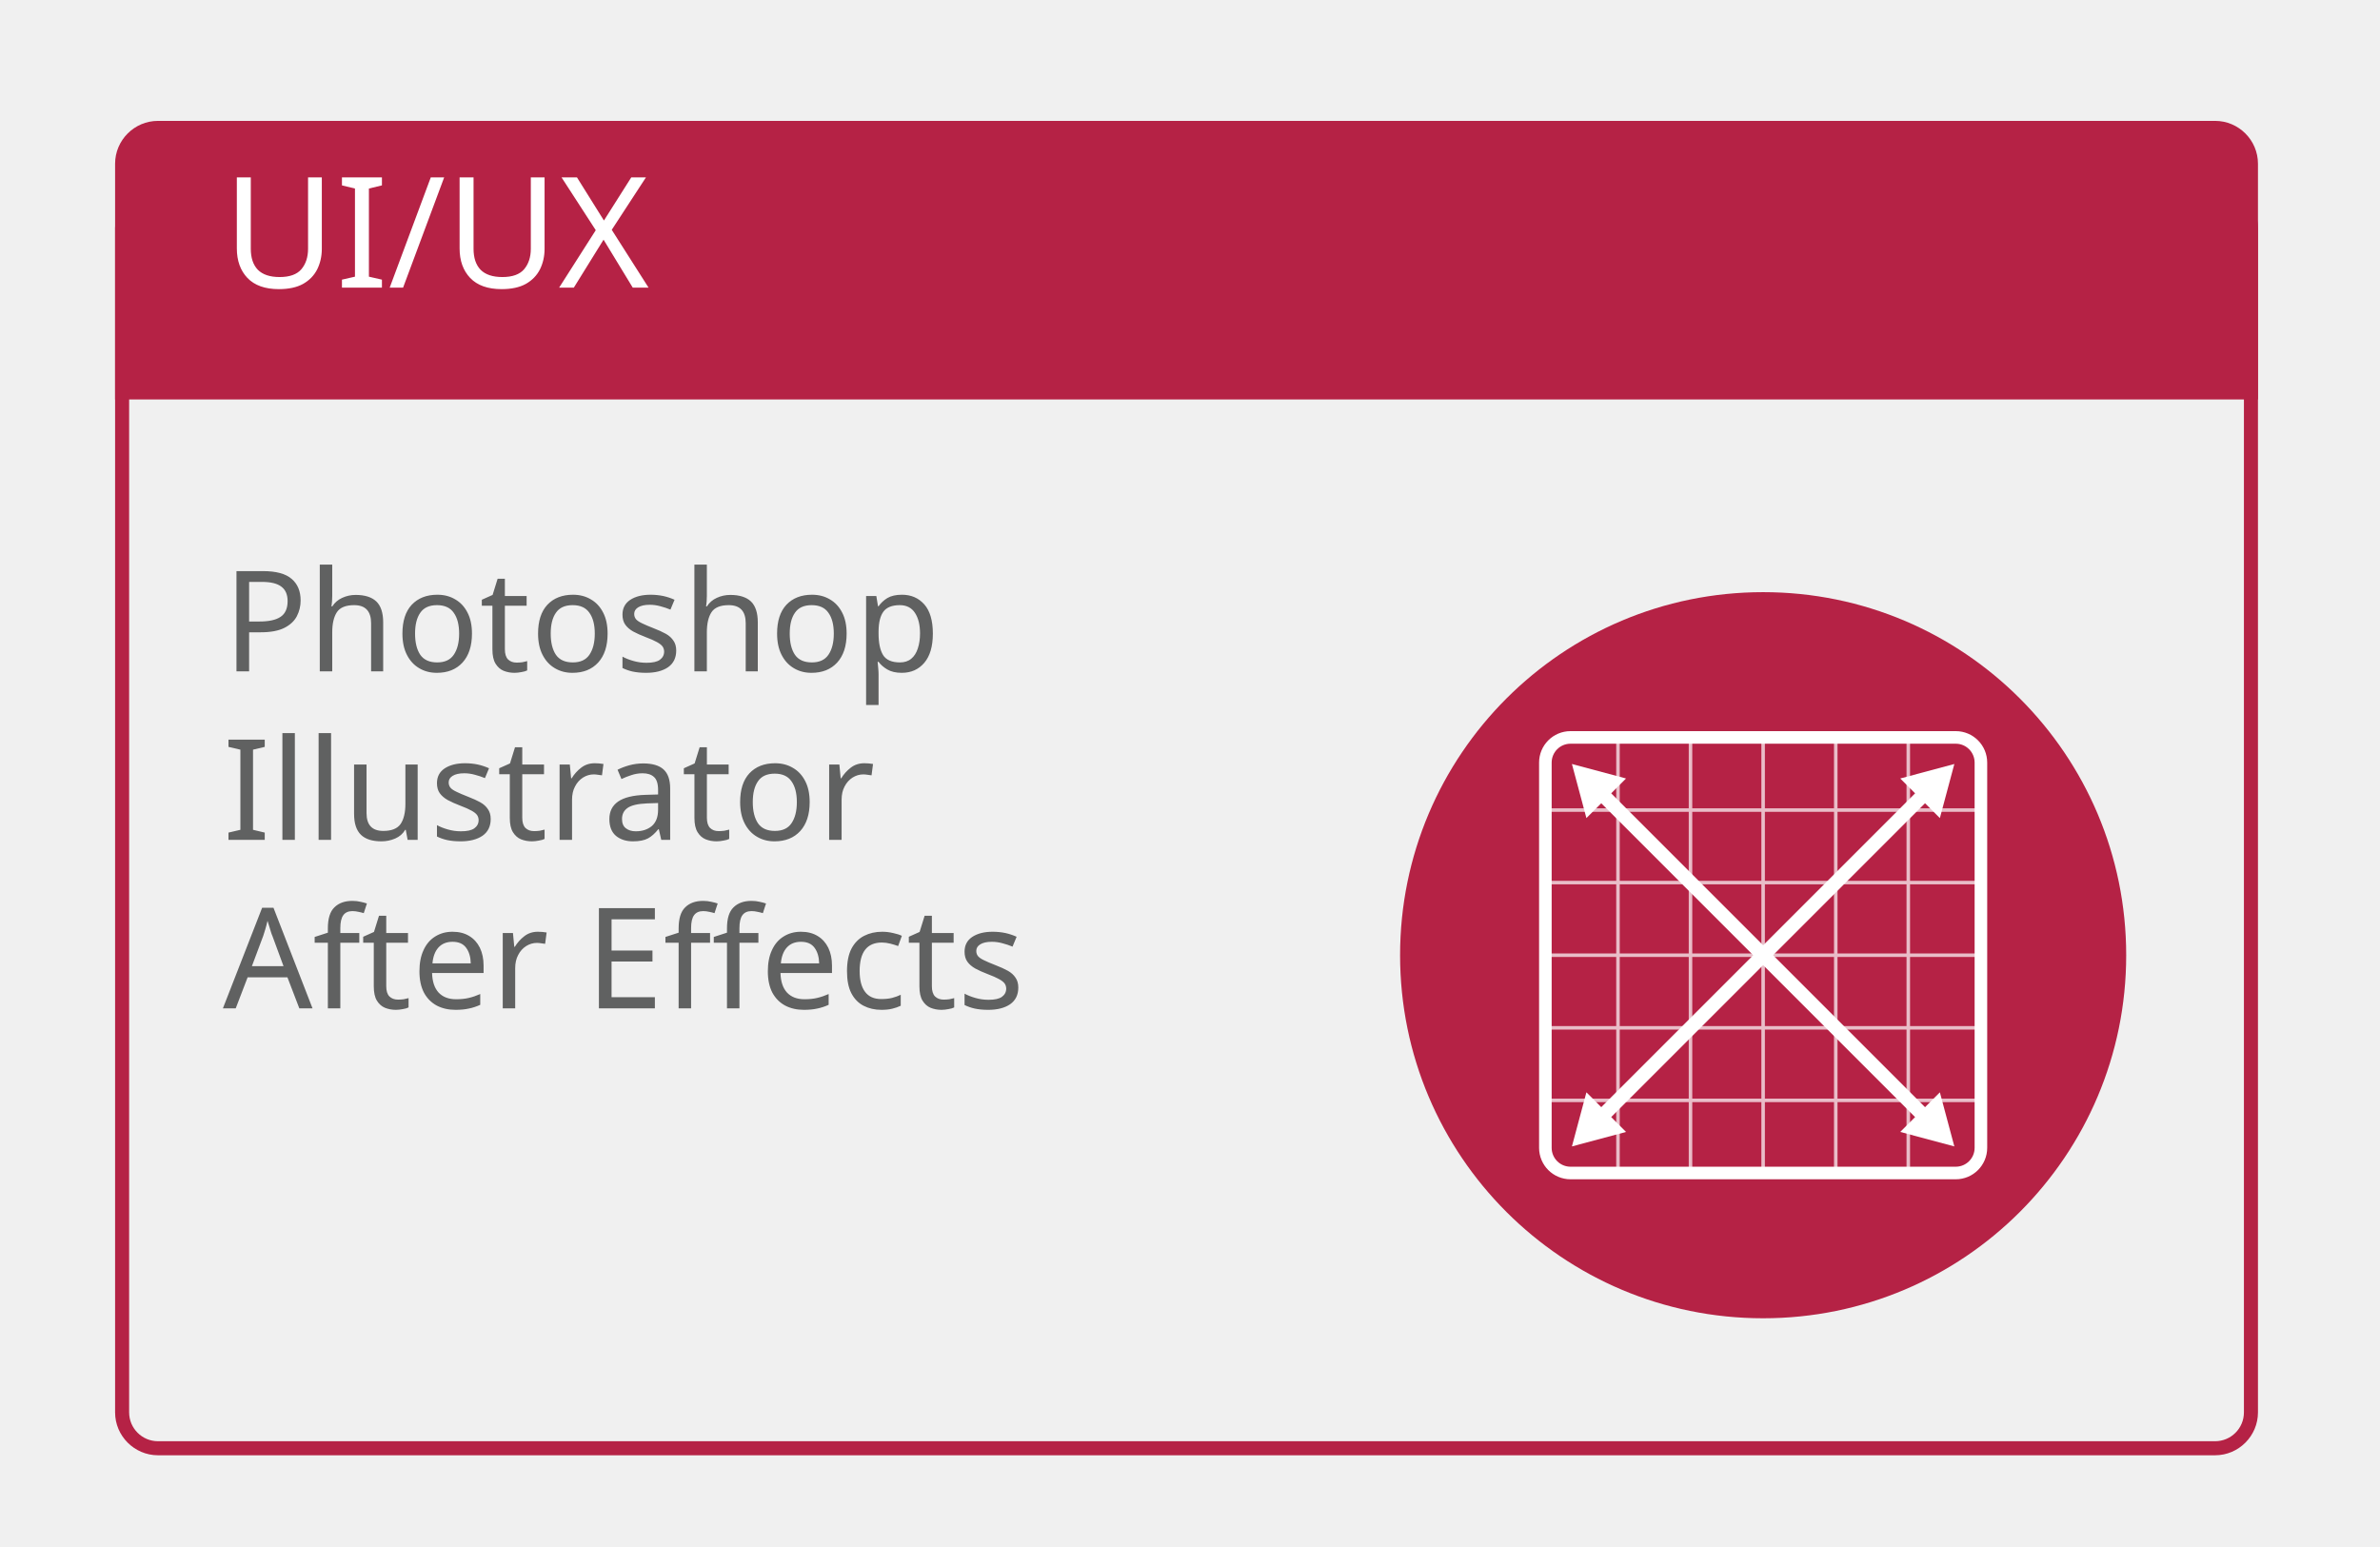
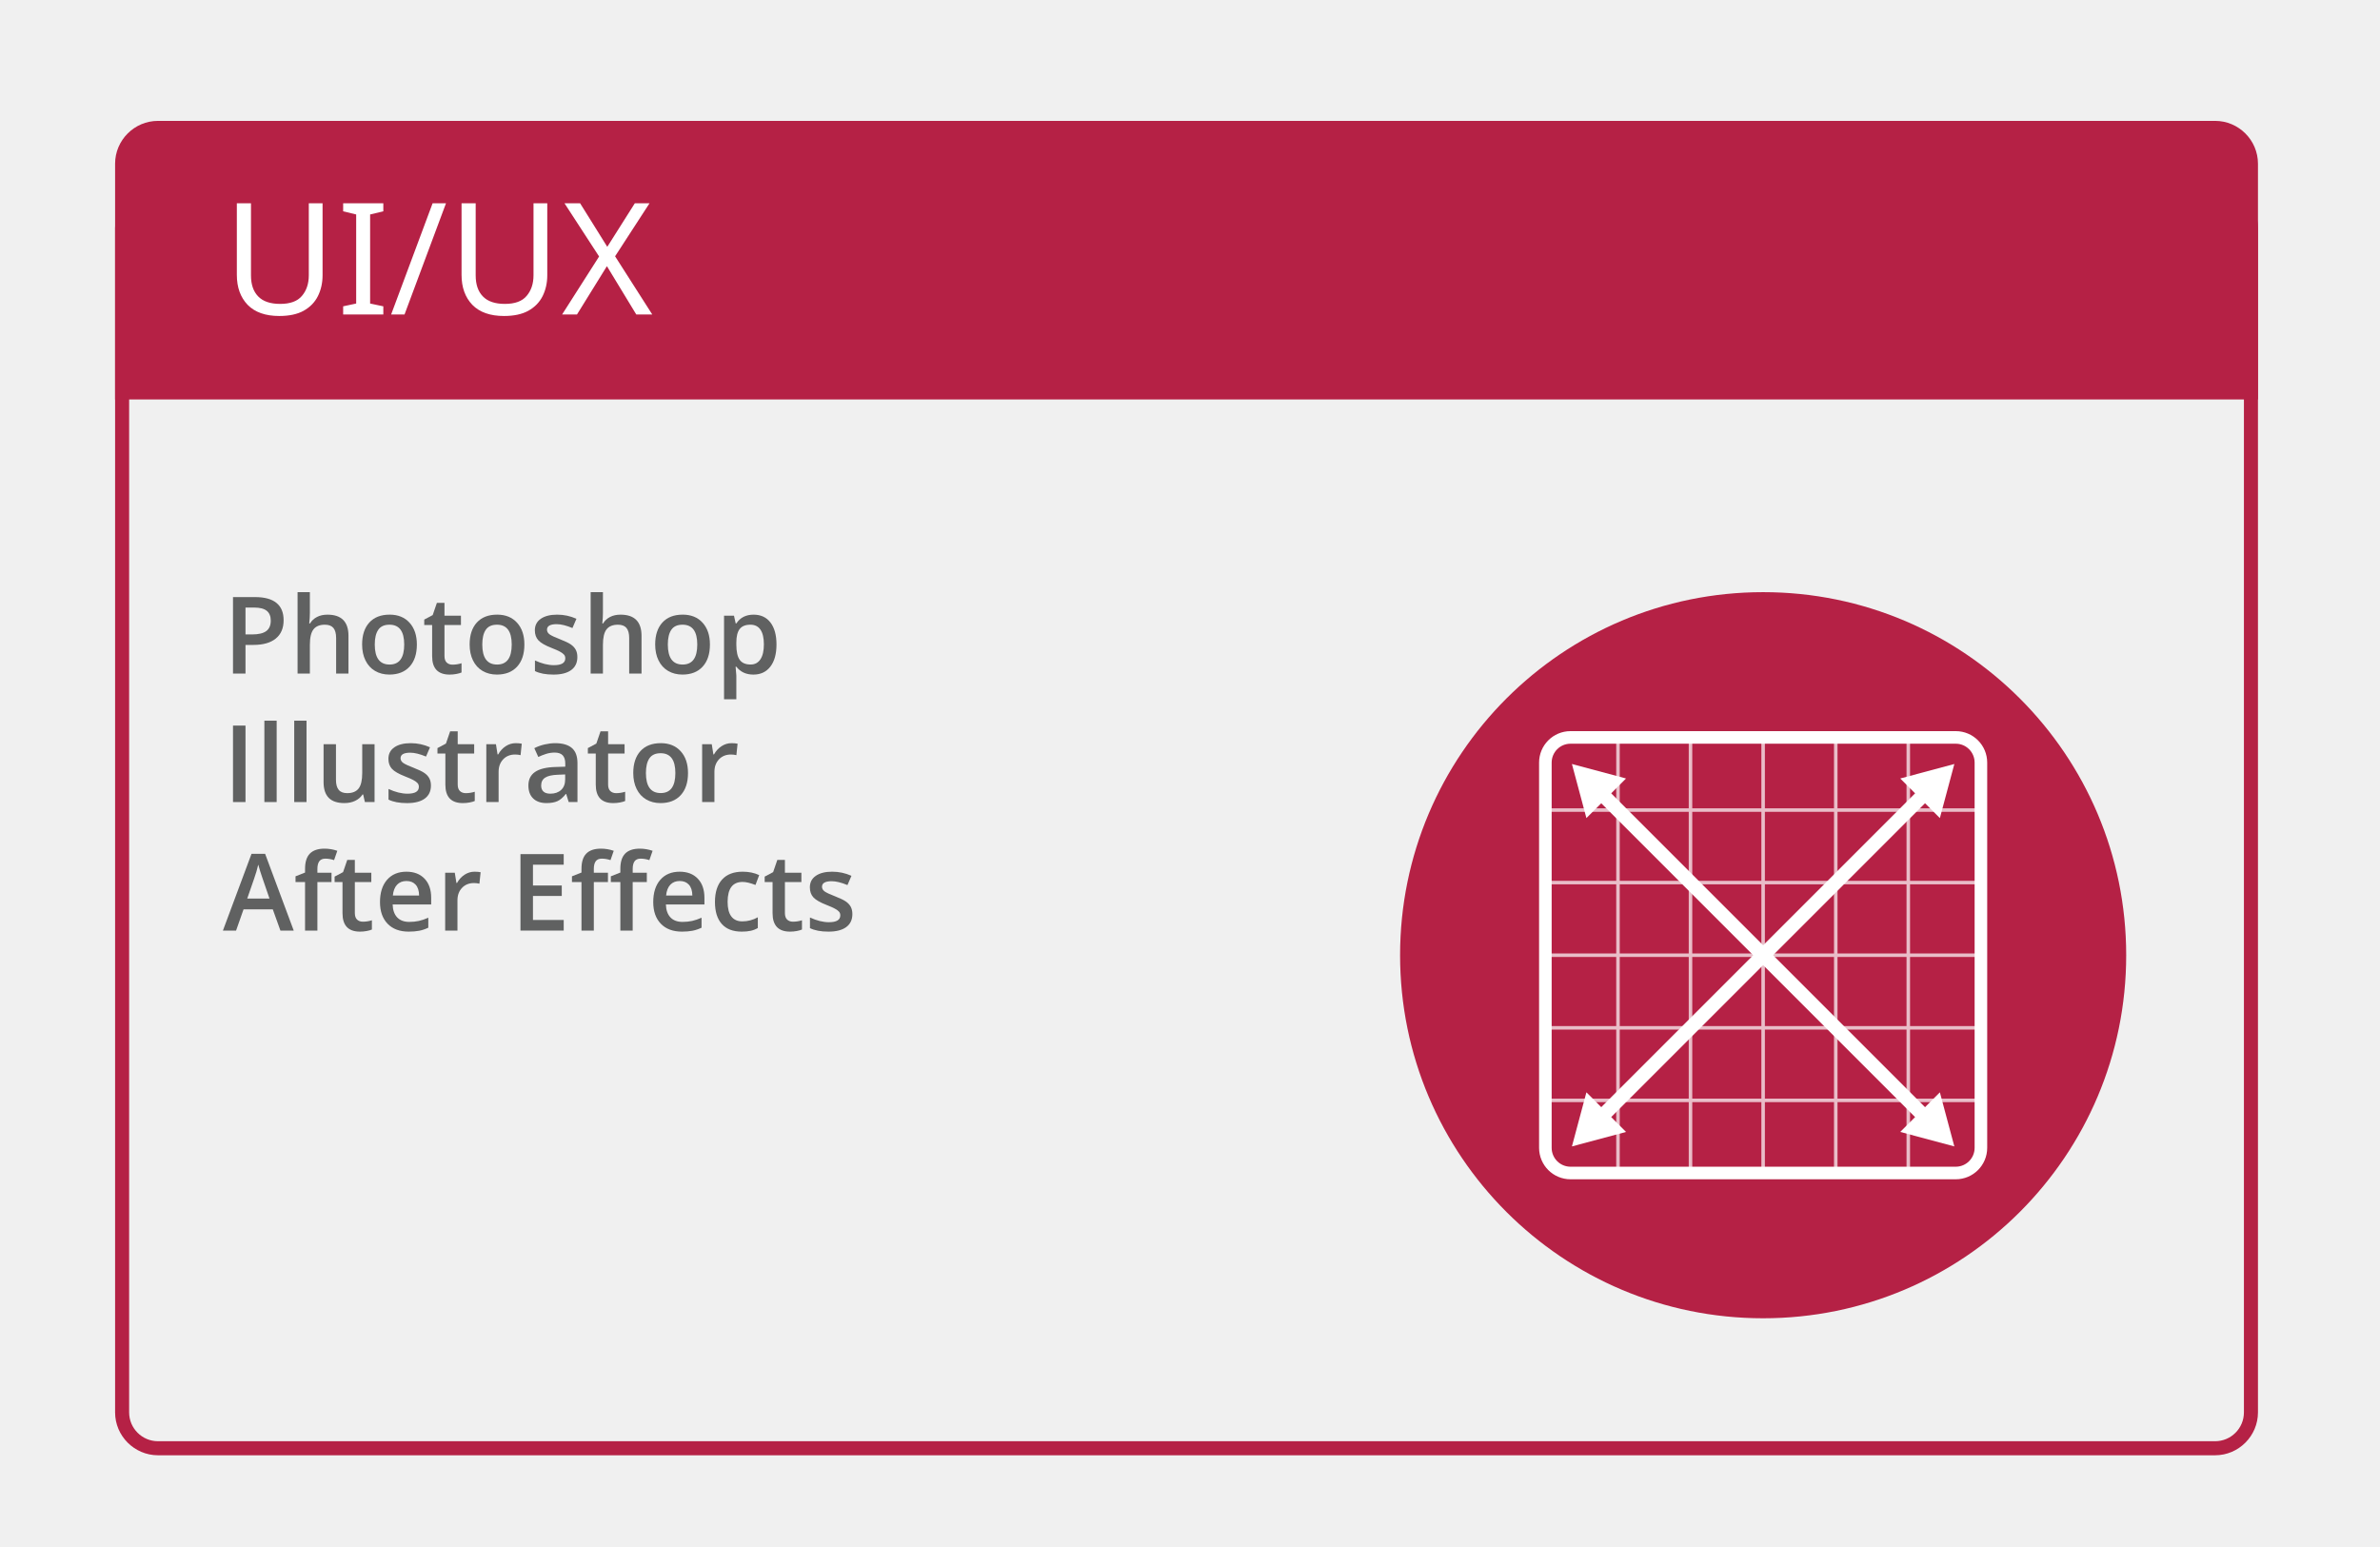
<svg xmlns="http://www.w3.org/2000/svg" xmlns:xlink="http://www.w3.org/1999/xlink" version="1.1" x="0px" y="0px" width="200px" height="130px" viewBox="0 0 200 130" enable-background="new 0 0 200 130" xml:space="preserve">
  <g id="Layer_1">
    <g>
      <g>
-         <path fill="#B52245" d="M186.145,16.74c1.335,0,2.42,1.087,2.42,2.422v99.526c0,1.336-1.085,2.423-2.42,2.423H13.274     c-1.335,0-2.422-1.087-2.422-2.423V19.162c0-1.335,1.086-2.422,2.422-2.422H186.145 M186.145,15.561H13.274     c-1.98,0-3.602,1.62-3.602,3.602v99.526c0,1.979,1.622,3.603,3.602,3.603h172.87c1.98,0,3.601-1.623,3.601-3.603V19.162     C189.745,17.181,188.125,15.561,186.145,15.561L186.145,15.561z" />
+         <path fill="#B52145" d="M186.145,16.74c1.335,0,2.42,1.087,2.42,2.422v99.526c0,1.336-1.085,2.423-2.42,2.423H13.274     c-1.335,0-2.422-1.087-2.422-2.423V19.162c0-1.335,1.086-2.422,2.422-2.422H186.145 M186.145,15.561H13.274     c-1.98,0-3.602,1.62-3.602,3.602v99.526c0,1.979,1.622,3.603,3.602,3.603h172.87c1.98,0,3.601-1.623,3.601-3.603V19.162     C189.745,17.181,188.125,15.561,186.145,15.561L186.145,15.561z" />
      </g>
-       <path fill="#B52245" d="M186.145,10.158H13.274c-1.98,0-3.602,1.62-3.602,3.603v14.404v1.803v3.602h3.602h172.87h3.601v-3.602    v-1.803V13.761C189.745,11.778,188.125,10.158,186.145,10.158z" />
+       <path fill="#B52145" d="M186.145,10.158H13.274c-1.98,0-3.602,1.62-3.602,3.603v14.404v1.803v3.602h3.602h172.87h3.601v-3.602    v-1.803V13.761C189.745,11.778,188.125,10.158,186.145,10.158z" />
      <g>
        <rect x="18.732" y="16.474" fill="none" width="133.13" height="14.796" />
-         <text transform="matrix(1 0 0 1 18.7314 24.1719)" fill="#FFFFFF" font-family="'Rokkitt-Bold'" font-size="12.98">UI/UX</text>
+         <text transform="matrix(1 0 0 1 18.7314 26.4287)" fill="#FFFFFF" font-family="'OpenSans-Semibold'" font-size="13.097">UI/UX</text>
      </g>
      <g>
-         <rect x="18.732" y="49.76" fill="none" width="85.054" height="62.867" />
-         <text transform="matrix(1 0 0 1 18.7314 56.415)">
-           <tspan x="0" y="0" fill="#606161" font-family="'Rokkitt'" font-size="11.8">Photoshop</tspan>
-           <tspan x="0" y="14.16" fill="#606161" font-family="'Rokkitt'" font-size="11.8">Illustrator</tspan>
-           <tspan x="0" y="28.32" fill="#606161" font-family="'Rokkitt'" font-size="11.8">After Effects</tspan>
-         </text>
+         <g>
+           <path fill="#606161" d="M23.833,52.117c0,0.671-0.22,1.186-0.659,1.543s-1.065,0.535-1.876,0.535H20.63V56.6h-1.05v-6.425h1.85      c0.803,0,1.404,0.164,1.804,0.492C23.634,50.995,23.833,51.479,23.833,52.117z M20.63,53.313h0.558      c0.539,0,0.935-0.094,1.187-0.281s0.378-0.48,0.378-0.879c0-0.369-0.113-0.645-0.338-0.826s-0.577-0.272-1.055-0.272H20.63      V53.313z" />
+           <path fill="#606161" d="M29.283,56.6h-1.037v-2.988c0-0.375-0.076-0.654-0.226-0.84c-0.151-0.184-0.391-0.276-0.719-0.276      c-0.434,0-0.752,0.13-0.956,0.389c-0.204,0.26-0.305,0.694-0.305,1.304V56.6h-1.033v-6.838h1.033v1.736      c0,0.278-0.018,0.575-0.053,0.892h0.066c0.141-0.234,0.336-0.416,0.587-0.545c0.25-0.129,0.542-0.193,0.876-0.193      c1.178,0,1.767,0.593,1.767,1.78V56.6z" />
+           <path fill="#606161" d="M35.031,54.16c0,0.795-0.204,1.414-0.611,1.859s-0.974,0.668-1.701,0.668      c-0.454,0-0.855-0.103-1.204-0.308s-0.617-0.499-0.804-0.884c-0.188-0.383-0.281-0.828-0.281-1.336      c0-0.787,0.202-1.402,0.606-1.846c0.404-0.441,0.974-0.663,1.709-0.663c0.703,0,1.26,0.227,1.67,0.679      C34.826,52.783,35.031,53.394,35.031,54.16z M31.493,54.16c0,1.123,0.415,1.684,1.244,1.684c0.82,0,1.23-0.561,1.23-1.684      c0-1.109-0.413-1.665-1.239-1.665c-0.434,0-0.748,0.144-0.943,0.431S31.493,53.625,31.493,54.16z" />
+           <path fill="#606161" d="M38.028,55.853c0.252,0,0.504-0.04,0.756-0.118v0.777c-0.114,0.05-0.262,0.092-0.441,0.125      c-0.181,0.034-0.367,0.051-0.561,0.051c-0.979,0-1.468-0.516-1.468-1.547v-2.619H35.65v-0.457l0.712-0.378l0.352-1.028h0.637      v1.081h1.384v0.782h-1.384v2.602c0,0.249,0.062,0.433,0.187,0.552C37.662,55.793,37.826,55.853,38.028,55.853z" />
+           <path fill="#606161" d="M44.066,54.16c0,0.795-0.204,1.414-0.611,1.859s-0.974,0.668-1.701,0.668      c-0.454,0-0.855-0.103-1.204-0.308s-0.617-0.499-0.804-0.884c-0.188-0.383-0.281-0.828-0.281-1.336      c0-0.787,0.202-1.402,0.606-1.846c0.404-0.441,0.974-0.663,1.709-0.663c0.703,0,1.26,0.227,1.67,0.679      C43.861,52.783,44.066,53.394,44.066,54.16z M40.528,54.16c0,1.123,0.415,1.684,1.244,1.684c0.82,0,1.23-0.561,1.23-1.684      c0-1.109-0.413-1.665-1.239-1.665c-0.434,0-0.748,0.144-0.943,0.431S40.528,53.625,40.528,54.16z" />
+           <path fill="#606161" d="M48.518,55.215c0,0.475-0.173,0.839-0.519,1.093c-0.346,0.253-0.841,0.38-1.485,0.38      c-0.647,0-1.167-0.098-1.56-0.295v-0.892c0.571,0.264,1.103,0.396,1.595,0.396c0.636,0,0.954-0.191,0.954-0.576      c0-0.123-0.035-0.225-0.105-0.307s-0.186-0.168-0.347-0.256s-0.385-0.187-0.672-0.299c-0.56-0.216-0.938-0.433-1.136-0.65      c-0.198-0.216-0.297-0.497-0.297-0.844c0-0.415,0.167-0.738,0.503-0.969c0.335-0.229,0.792-0.345,1.369-0.345      c0.571,0,1.112,0.116,1.622,0.347l-0.334,0.778c-0.524-0.217-0.965-0.325-1.323-0.325c-0.545,0-0.817,0.155-0.817,0.466      c0,0.152,0.071,0.281,0.213,0.387s0.452,0.251,0.93,0.435c0.401,0.156,0.693,0.298,0.875,0.427s0.316,0.277,0.404,0.446      C48.474,54.779,48.518,54.981,48.518,55.215z" />
+           <path fill="#606161" d="M53.91,56.6h-1.037v-2.988c0-0.375-0.076-0.654-0.226-0.84c-0.151-0.184-0.391-0.276-0.719-0.276      c-0.434,0-0.752,0.13-0.956,0.389c-0.204,0.26-0.305,0.694-0.305,1.304V56.6h-1.033v-6.838h1.033v1.736      c0,0.278-0.018,0.575-0.053,0.892h0.066c0.141-0.234,0.336-0.416,0.587-0.545c0.25-0.129,0.542-0.193,0.876-0.193      c1.178,0,1.767,0.593,1.767,1.78V56.6z" />
+           <path fill="#606161" d="M59.658,54.16c0,0.795-0.204,1.414-0.611,1.859s-0.974,0.668-1.701,0.668      c-0.454,0-0.855-0.103-1.204-0.308s-0.617-0.499-0.804-0.884c-0.188-0.383-0.281-0.828-0.281-1.336      c0-0.787,0.202-1.402,0.606-1.846c0.404-0.441,0.974-0.663,1.709-0.663c0.703,0,1.26,0.227,1.67,0.679      C59.453,52.783,59.658,53.394,59.658,54.16z M56.12,54.16c0,1.123,0.415,1.684,1.244,1.684c0.82,0,1.23-0.561,1.23-1.684      c0-1.109-0.413-1.665-1.239-1.665c-0.434,0-0.748,0.144-0.943,0.431S56.12,53.625,56.12,54.16z" />
+           <path fill="#606161" d="M63.31,56.688c-0.615,0-1.093-0.221-1.433-0.664h-0.062c0.041,0.411,0.062,0.66,0.062,0.748v1.99h-1.033      v-7.022h0.835c0.023,0.091,0.072,0.308,0.145,0.65h0.053c0.322-0.492,0.806-0.738,1.45-0.738c0.606,0,1.079,0.22,1.417,0.659      c0.338,0.439,0.507,1.057,0.507,1.85c0,0.795-0.172,1.414-0.516,1.859C64.391,56.465,63.916,56.688,63.31,56.688z       M63.059,52.495c-0.41,0-0.71,0.12-0.898,0.36c-0.189,0.24-0.284,0.624-0.284,1.151v0.153c0,0.593,0.094,1.021,0.281,1.286      c0.188,0.265,0.494,0.397,0.918,0.397c0.357,0,0.633-0.146,0.826-0.439s0.29-0.71,0.29-1.252c0-0.545-0.096-0.958-0.288-1.237      C63.713,52.635,63.431,52.495,63.059,52.495z" />
+           <path fill="#606161" d="M19.58,67.399v-6.425h1.05v6.425H19.58z" />
+           <path fill="#606161" d="M23.249,67.399h-1.033v-6.838h1.033V67.399z" />
+           <path fill="#606161" d="M25.758,67.399h-1.033v-6.838h1.033V67.399z" />
+           <path fill="#606161" d="M30.663,67.399l-0.145-0.637h-0.053c-0.144,0.226-0.348,0.402-0.613,0.531      c-0.266,0.129-0.568,0.193-0.908,0.193c-0.589,0-1.028-0.146-1.318-0.439s-0.435-0.736-0.435-1.332v-3.177h1.042v2.997      c0,0.372,0.076,0.651,0.229,0.837c0.152,0.187,0.391,0.279,0.716,0.279c0.434,0,0.752-0.13,0.956-0.389      c0.203-0.26,0.305-0.693,0.305-1.304v-2.421h1.037v4.86H30.663z" />
+           <path fill="#606161" d="M36.213,66.015c0,0.475-0.173,0.839-0.519,1.093c-0.346,0.253-0.841,0.38-1.485,0.38      c-0.647,0-1.167-0.098-1.56-0.295v-0.892c0.571,0.264,1.103,0.396,1.595,0.396c0.636,0,0.954-0.191,0.954-0.576      c0-0.123-0.035-0.225-0.105-0.307s-0.186-0.168-0.347-0.256s-0.385-0.187-0.672-0.299c-0.56-0.216-0.938-0.433-1.136-0.65      c-0.198-0.216-0.297-0.497-0.297-0.844c0-0.415,0.167-0.738,0.503-0.969c0.335-0.229,0.792-0.345,1.369-0.345      c0.571,0,1.112,0.116,1.622,0.347L35.8,63.576c-0.524-0.217-0.965-0.325-1.323-0.325c-0.545,0-0.817,0.155-0.817,0.466      c0,0.152,0.071,0.281,0.213,0.387s0.452,0.251,0.93,0.435c0.401,0.156,0.693,0.298,0.875,0.427s0.316,0.277,0.404,0.446      C36.169,65.579,36.213,65.781,36.213,66.015z" />
+           <path fill="#606161" d="M39.14,66.652c0.252,0,0.504-0.04,0.756-0.118v0.777c-0.114,0.05-0.262,0.092-0.441,0.125      c-0.181,0.034-0.367,0.051-0.561,0.051c-0.979,0-1.468-0.516-1.468-1.547v-2.619h-0.664v-0.457l0.712-0.378l0.352-1.028h0.637      v1.081h1.384v0.782h-1.384v2.602c0,0.249,0.062,0.433,0.187,0.552C38.774,66.593,38.938,66.652,39.14,66.652z" />
+           <path fill="#606161" d="M43.332,62.451c0.208,0,0.379,0.015,0.514,0.044l-0.101,0.963c-0.146-0.035-0.299-0.053-0.457-0.053      c-0.413,0-0.748,0.135-1.004,0.404s-0.384,0.619-0.384,1.05v2.54h-1.033v-4.86h0.809l0.136,0.856h0.053      c0.161-0.289,0.372-0.52,0.63-0.689C42.754,62.536,43.033,62.451,43.332,62.451z" />
+           <path fill="#606161" d="M47.788,67.399l-0.207-0.677h-0.035c-0.234,0.296-0.47,0.497-0.708,0.604      c-0.237,0.106-0.542,0.16-0.914,0.16c-0.478,0-0.851-0.129-1.118-0.387c-0.269-0.258-0.402-0.622-0.402-1.094      c0-0.502,0.186-0.879,0.558-1.135c0.372-0.254,0.939-0.394,1.701-0.417l0.839-0.026v-0.26c0-0.31-0.073-0.542-0.217-0.696      c-0.146-0.153-0.37-0.23-0.675-0.23c-0.249,0-0.488,0.037-0.716,0.11s-0.448,0.159-0.659,0.259l-0.334-0.738      c0.264-0.138,0.552-0.242,0.866-0.314c0.313-0.071,0.609-0.107,0.888-0.107c0.618,0,1.084,0.135,1.399,0.404      s0.473,0.693,0.473,1.271v3.273H47.788z M46.25,66.696c0.375,0,0.676-0.104,0.903-0.314c0.227-0.209,0.34-0.503,0.34-0.881      v-0.422l-0.624,0.026c-0.486,0.018-0.84,0.099-1.061,0.244c-0.222,0.145-0.332,0.366-0.332,0.665      c0,0.218,0.064,0.385,0.193,0.504C45.799,66.637,45.992,66.696,46.25,66.696z" />
+           <path fill="#606161" d="M51.778,66.652c0.252,0,0.504-0.04,0.756-0.118v0.777c-0.114,0.05-0.262,0.092-0.441,0.125      c-0.181,0.034-0.367,0.051-0.561,0.051c-0.979,0-1.468-0.516-1.468-1.547v-2.619h-0.664v-0.457l0.712-0.378l0.352-1.028h0.637      v1.081h1.384v0.782h-1.384v2.602c0,0.249,0.062,0.433,0.187,0.552C51.413,66.593,51.576,66.652,51.778,66.652z" />
+           <path fill="#606161" d="M57.816,64.96c0,0.795-0.204,1.414-0.611,1.859s-0.974,0.668-1.701,0.668      c-0.454,0-0.855-0.103-1.204-0.308s-0.617-0.499-0.804-0.884c-0.188-0.383-0.281-0.828-0.281-1.336      c0-0.787,0.202-1.402,0.606-1.846c0.404-0.441,0.974-0.663,1.709-0.663c0.703,0,1.26,0.227,1.67,0.679      C57.611,63.583,57.816,64.193,57.816,64.96z M54.279,64.96c0,1.123,0.415,1.684,1.244,1.684c0.82,0,1.23-0.561,1.23-1.684      c0-1.109-0.413-1.665-1.239-1.665c-0.434,0-0.748,0.144-0.943,0.431S54.279,64.425,54.279,64.96z" />
+           <path fill="#606161" d="M61.468,62.451c0.208,0,0.379,0.015,0.514,0.044l-0.101,0.963c-0.146-0.035-0.299-0.053-0.457-0.053      c-0.413,0-0.748,0.135-1.004,0.404s-0.384,0.619-0.384,1.05v2.54h-1.033v-4.86h0.809l0.136,0.856H60      c0.161-0.289,0.372-0.52,0.63-0.689C60.891,62.536,61.169,62.451,61.468,62.451z" />
+           <path fill="#606161" d="M23.565,78.2l-0.642-1.784h-2.457L19.839,78.2h-1.107l2.404-6.451h1.143l2.404,6.451H23.565z       M22.647,75.511l-0.602-1.749c-0.044-0.117-0.105-0.302-0.183-0.554s-0.131-0.437-0.16-0.554      c-0.079,0.36-0.195,0.755-0.347,1.183l-0.58,1.674H22.647z" />
+           <path fill="#606161" d="M27.859,74.122h-1.187V78.2h-1.037v-4.078h-0.8v-0.483l0.8-0.316v-0.316c0-0.574,0.135-1,0.404-1.276      c0.27-0.277,0.681-0.416,1.235-0.416c0.363,0,0.721,0.061,1.072,0.181l-0.272,0.782c-0.255-0.082-0.498-0.123-0.729-0.123      c-0.234,0-0.405,0.072-0.512,0.218c-0.107,0.145-0.161,0.362-0.161,0.652v0.316h1.187V74.122z" />
+           <path fill="#606161" d="M30.496,77.453c0.252,0,0.504-0.04,0.756-0.118v0.777c-0.114,0.05-0.262,0.092-0.441,0.125      c-0.181,0.034-0.367,0.051-0.561,0.051c-0.979,0-1.468-0.516-1.468-1.547v-2.619h-0.664v-0.457l0.712-0.378l0.352-1.028h0.637      v1.081h1.384v0.782h-1.384v2.602c0,0.249,0.062,0.433,0.187,0.552C30.13,77.394,30.293,77.453,30.496,77.453z" />
+           <path fill="#606161" d="M34.345,78.288c-0.756,0-1.347-0.221-1.773-0.661c-0.427-0.441-0.64-1.048-0.64-1.821      c0-0.794,0.198-1.418,0.593-1.873c0.396-0.453,0.939-0.681,1.63-0.681c0.642,0,1.148,0.195,1.521,0.585s0.558,0.926,0.558,1.607      v0.559h-3.239c0.015,0.472,0.142,0.834,0.382,1.088c0.24,0.253,0.579,0.38,1.015,0.38c0.287,0,0.554-0.027,0.802-0.081      c0.248-0.055,0.514-0.145,0.798-0.271v0.839c-0.252,0.121-0.507,0.206-0.765,0.256C34.971,78.263,34.676,78.288,34.345,78.288z       M34.156,74.034c-0.328,0-0.591,0.104-0.789,0.313c-0.197,0.208-0.315,0.511-0.354,0.909h2.206      c-0.006-0.401-0.103-0.705-0.29-0.912C34.742,74.138,34.484,74.034,34.156,74.034z" />
+           <path fill="#606161" d="M39.874,73.252c0.208,0,0.379,0.015,0.514,0.044l-0.101,0.963c-0.146-0.035-0.299-0.053-0.457-0.053      c-0.413,0-0.748,0.135-1.004,0.404s-0.384,0.619-0.384,1.05v2.54h-1.033v-4.86h0.809l0.136,0.856h0.053      c0.161-0.289,0.372-0.52,0.63-0.689C39.296,73.337,39.575,73.252,39.874,73.252z" />
+           <path fill="#606161" d="M47.371,78.2h-3.634v-6.425h3.634v0.888h-2.584v1.749h2.421v0.879h-2.421v2.017h2.584V78.2z" />
+           <path fill="#606161" d="M51.088,74.122h-1.187V78.2h-1.037v-4.078h-0.8v-0.483l0.8-0.316v-0.316c0-0.574,0.135-1,0.404-1.276      c0.27-0.277,0.681-0.416,1.235-0.416c0.363,0,0.721,0.061,1.072,0.181l-0.272,0.782c-0.255-0.082-0.498-0.123-0.729-0.123      c-0.234,0-0.405,0.072-0.512,0.218c-0.107,0.145-0.161,0.362-0.161,0.652v0.316h1.187V74.122z M54.354,74.122h-1.187V78.2H52.13      v-4.078h-0.8v-0.483l0.8-0.316v-0.316c0-0.574,0.135-1,0.404-1.276c0.27-0.277,0.681-0.416,1.235-0.416      c0.363,0,0.721,0.061,1.072,0.181l-0.272,0.782c-0.255-0.082-0.498-0.123-0.729-0.123c-0.234,0-0.405,0.072-0.512,0.218      c-0.107,0.145-0.16,0.362-0.16,0.652v0.316h1.187V74.122z" />
+           <path fill="#606161" d="M57.307,78.288c-0.756,0-1.347-0.221-1.773-0.661c-0.427-0.441-0.64-1.048-0.64-1.821      c0-0.794,0.198-1.418,0.593-1.873c0.396-0.453,0.939-0.681,1.63-0.681c0.642,0,1.148,0.195,1.521,0.585s0.558,0.926,0.558,1.607      v0.559h-3.239c0.015,0.472,0.142,0.834,0.382,1.088c0.24,0.253,0.579,0.38,1.015,0.38c0.287,0,0.554-0.027,0.802-0.081      c0.248-0.055,0.514-0.145,0.798-0.271v0.839c-0.252,0.121-0.507,0.206-0.765,0.256C57.932,78.263,57.638,78.288,57.307,78.288z       M57.118,74.034c-0.328,0-0.591,0.104-0.789,0.313c-0.197,0.208-0.315,0.511-0.354,0.909h2.206      c-0.006-0.401-0.103-0.705-0.29-0.912C57.704,74.138,57.446,74.034,57.118,74.034z" />
+           <path fill="#606161" d="M62.33,78.288c-0.735,0-1.294-0.215-1.677-0.644c-0.382-0.43-0.573-1.045-0.573-1.849      c0-0.816,0.2-1.445,0.6-1.885c0.4-0.439,0.978-0.659,1.734-0.659c0.513,0,0.974,0.096,1.384,0.286l-0.312,0.83      c-0.437-0.17-0.797-0.255-1.081-0.255c-0.841,0-1.261,0.558-1.261,1.675c0,0.545,0.104,0.954,0.314,1.228      c0.209,0.274,0.516,0.411,0.92,0.411c0.46,0,0.895-0.114,1.305-0.343v0.901c-0.185,0.108-0.382,0.186-0.591,0.232      C62.882,78.265,62.628,78.288,62.33,78.288z" />
+           <path fill="#606161" d="M66.636,77.453c0.252,0,0.504-0.04,0.756-0.118v0.777c-0.114,0.05-0.262,0.092-0.441,0.125      c-0.181,0.034-0.367,0.051-0.561,0.051c-0.979,0-1.468-0.516-1.468-1.547v-2.619h-0.664v-0.457l0.712-0.378l0.352-1.028h0.637      v1.081h1.384v0.782h-1.384v2.602c0,0.249,0.062,0.433,0.187,0.552C66.271,77.394,66.434,77.453,66.636,77.453z" />
+           <path fill="#606161" d="M71.628,76.815c0,0.475-0.173,0.839-0.519,1.093c-0.346,0.253-0.841,0.38-1.485,0.38      c-0.647,0-1.167-0.098-1.56-0.295v-0.892c0.571,0.264,1.103,0.396,1.595,0.396c0.636,0,0.954-0.191,0.954-0.576      c0-0.123-0.035-0.225-0.105-0.307s-0.186-0.168-0.347-0.256s-0.385-0.187-0.672-0.299c-0.56-0.216-0.938-0.433-1.136-0.65      c-0.198-0.216-0.297-0.497-0.297-0.844c0-0.415,0.167-0.738,0.503-0.969c0.335-0.229,0.792-0.345,1.369-0.345      c0.571,0,1.112,0.116,1.622,0.347l-0.334,0.778c-0.524-0.217-0.965-0.325-1.323-0.325c-0.545,0-0.817,0.155-0.817,0.466      c0,0.152,0.071,0.281,0.213,0.387s0.452,0.251,0.93,0.435c0.401,0.156,0.693,0.298,0.875,0.427s0.316,0.277,0.404,0.446      C71.584,76.38,71.628,76.582,71.628,76.815z" />
+         </g>
      </g>
      <g>
-         <circle fill="#B52245" cx="148.163" cy="80.27" r="30.509" />
+         <circle fill="#B52145" cx="148.163" cy="80.27" r="30.509" />
        <g>
          <defs>
            <path id="XMLID_4_" d="M166.463,96.455c0,1.169-0.946,2.116-2.114,2.116h-32.372c-1.168,0-2.114-0.947-2.114-2.116V64.084       c0-1.169,0.946-2.116,2.114-2.116h32.372c1.168,0,2.114,0.947,2.114,2.116V96.455z" />
          </defs>
          <clipPath id="XMLID_6_">
            <use xlink:href="#XMLID_4_" overflow="visible" />
          </clipPath>
          <g opacity="0.7" clip-path="url(#XMLID_6_)">
            <rect x="129.862" y="61.971" fill="none" stroke="#FFFFFF" stroke-width="0.295" stroke-miterlimit="10" width="36.601" height="36.601" />
            <line fill="none" stroke="#FFFFFF" stroke-width="0.295" stroke-miterlimit="10" x1="129.862" y1="92.468" x2="166.463" y2="92.468" />
            <line fill="none" stroke="#FFFFFF" stroke-width="0.295" stroke-miterlimit="10" x1="129.862" y1="86.372" x2="166.463" y2="86.372" />
            <line fill="none" stroke="#FFFFFF" stroke-width="0.295" stroke-miterlimit="10" x1="129.862" y1="80.27" x2="166.463" y2="80.27" />
            <line fill="none" stroke="#FFFFFF" stroke-width="0.295" stroke-miterlimit="10" x1="129.862" y1="74.167" x2="166.463" y2="74.167" />
            <line fill="none" stroke="#FFFFFF" stroke-width="0.295" stroke-miterlimit="10" x1="129.862" y1="68.073" x2="166.463" y2="68.073" />
            <line fill="none" stroke="#FFFFFF" stroke-width="0.295" stroke-miterlimit="10" x1="160.36" y1="61.971" x2="160.36" y2="98.571" />
            <line fill="none" stroke="#FFFFFF" stroke-width="0.295" stroke-miterlimit="10" x1="154.266" y1="61.971" x2="154.266" y2="98.571" />
            <line fill="none" stroke="#FFFFFF" stroke-width="0.295" stroke-miterlimit="10" x1="148.162" y1="61.971" x2="148.162" y2="98.571" />
            <line fill="none" stroke="#FFFFFF" stroke-width="0.295" stroke-miterlimit="10" x1="142.059" y1="61.971" x2="142.059" y2="98.571" />
            <line fill="none" stroke="#FFFFFF" stroke-width="0.295" stroke-miterlimit="10" x1="135.965" y1="61.971" x2="135.965" y2="98.571" />
          </g>
          <use xlink:href="#XMLID_4_" overflow="visible" fill="none" stroke="#FFFFFF" stroke-width="1.057" stroke-miterlimit="10" />
        </g>
        <g>
          <g>
            <line fill="none" stroke="#FFFFFF" stroke-width="1.18" stroke-miterlimit="10" x1="134.489" y1="93.942" x2="161.836" y2="66.597" />
            <g>
              <polygon fill="#FFFFFF" points="136.64,95.12 132.094,96.338 133.312,91.792       " />
            </g>
            <g>
              <polygon fill="#FFFFFF" points="163.014,68.747 164.231,64.201 159.685,65.419       " />
            </g>
          </g>
        </g>
        <g>
          <g>
            <line fill="none" stroke="#FFFFFF" stroke-width="1.18" stroke-miterlimit="10" x1="134.489" y1="66.597" x2="161.836" y2="93.942" />
            <g>
              <polygon fill="#FFFFFF" points="133.312,68.747 132.094,64.201 136.64,65.419       " />
            </g>
            <g>
              <polygon fill="#FFFFFF" points="159.685,95.12 164.231,96.338 163.014,91.792       " />
            </g>
          </g>
        </g>
      </g>
    </g>
  </g>
  <g id="Layer_2">
</g>
</svg>
